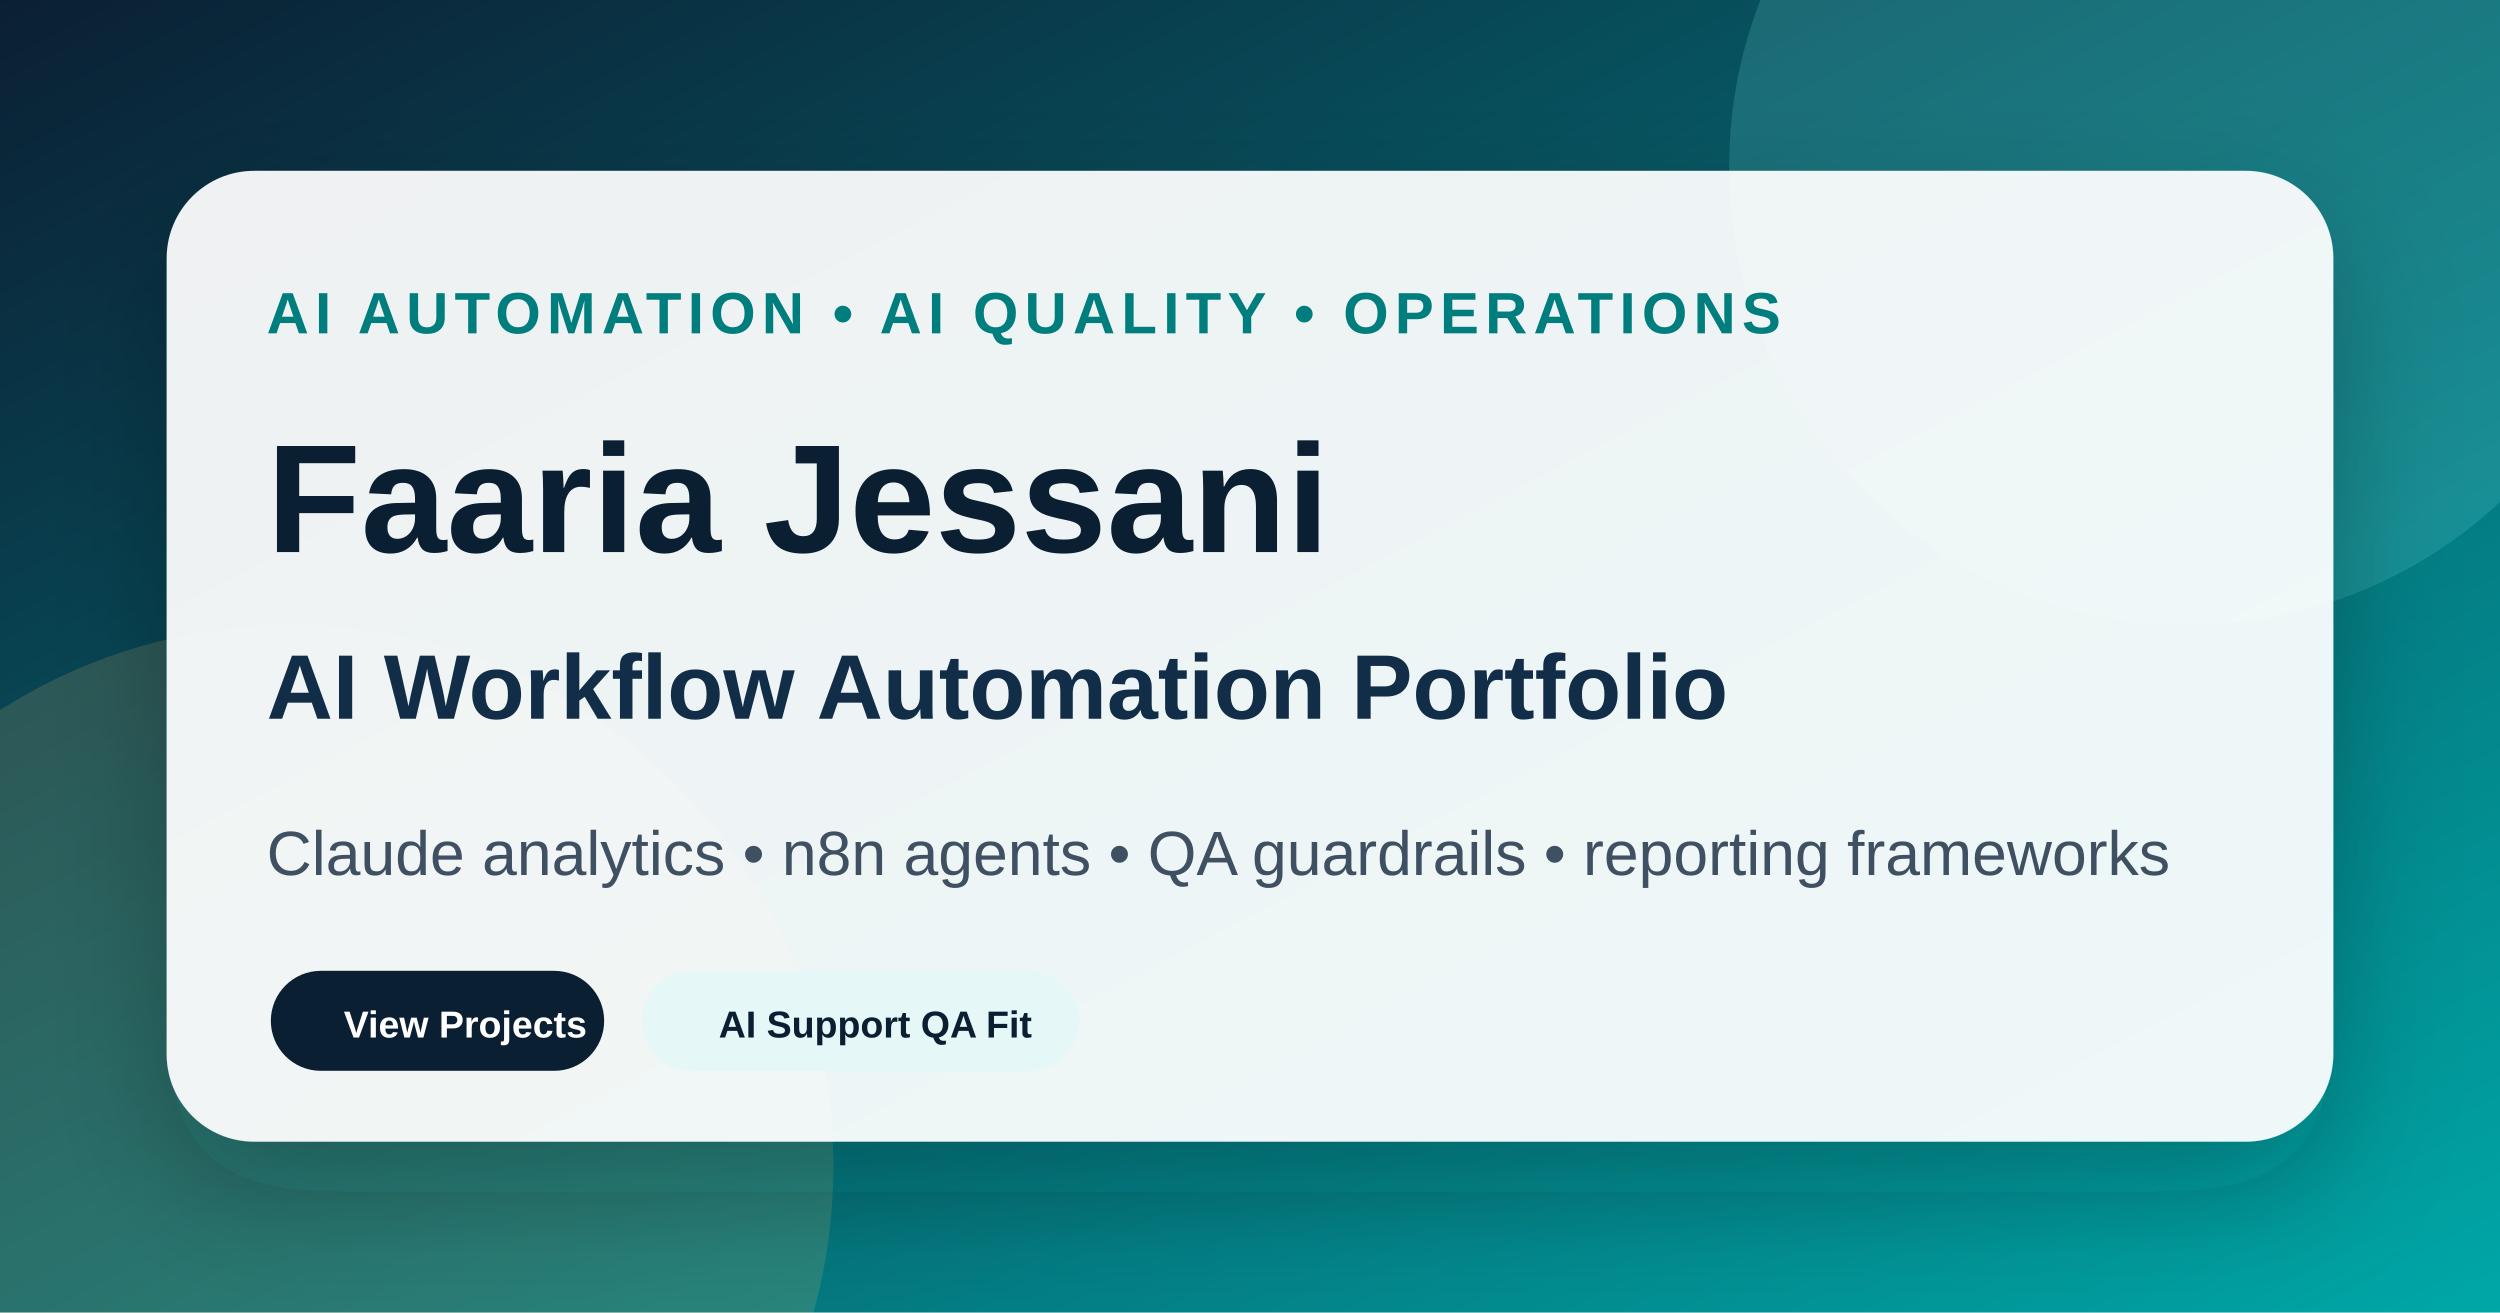
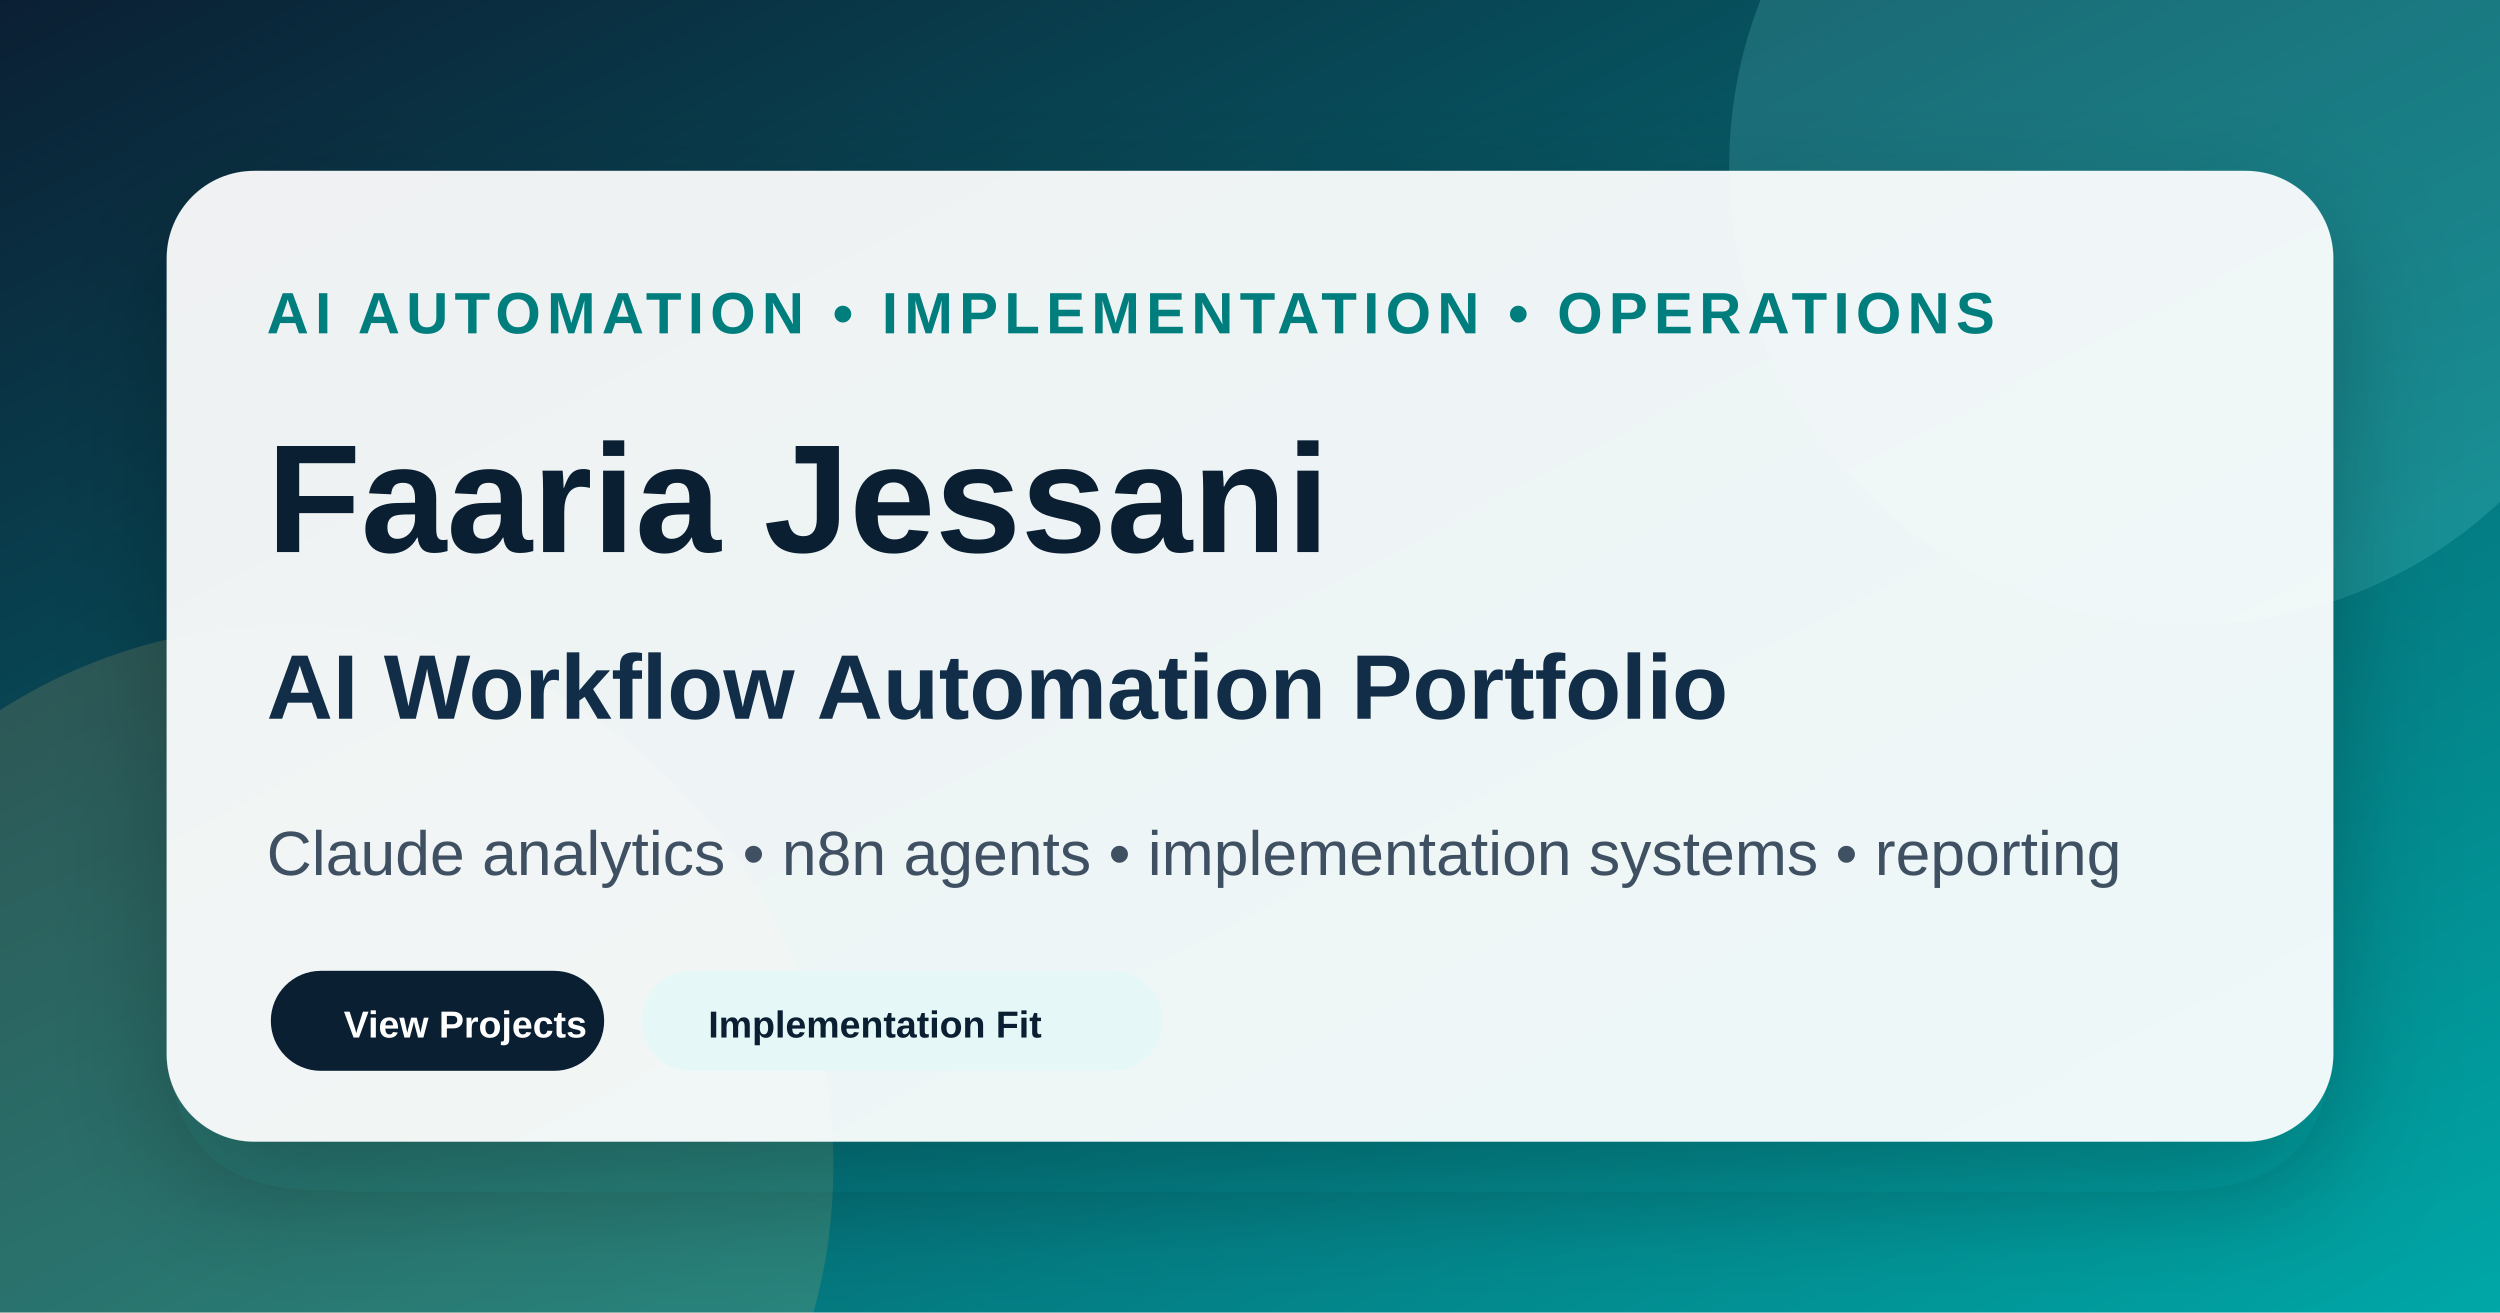
<svg xmlns="http://www.w3.org/2000/svg" width="1200" height="630" viewBox="0 0 1200 630">
  <defs>
    <linearGradient id="bg" x1="0" x2="1" y1="0" y2="1">
      <stop stop-color="#0b1f33" />
      <stop offset="1" stop-color="#00a7a7" />
    </linearGradient>
    <filter id="shadow" x="-20%" y="-20%" width="140%" height="140%">
      <feDropShadow dx="0" dy="24" stdDeviation="28" flood-color="#06131f" flood-opacity="0.28" />
    </filter>
  </defs>
  <rect width="1200" height="630" fill="url(#bg)" />
  <circle cx="1050" cy="80" r="220" fill="#72e5e5" opacity="0.18" />
  <circle cx="140" cy="560" r="260" fill="#f5c76b" opacity="0.15" />
  <rect x="80" y="82" width="1040" height="466" rx="42" fill="#ffffff" opacity="0.93" filter="url(#shadow)" />
-   <text x="128" y="160" fill="#007d7d" font-family="Arial, sans-serif" font-size="28" font-weight="700" letter-spacing="3">AI AUTOMATION • AI QUALITY • OPERATIONS</text>
+   <text x="128" y="160" fill="#007d7d" font-family="Arial, sans-serif" font-size="28" font-weight="700" letter-spacing="3">AI AUTOMATION • IMPLEMENTATION • OPERATIONS</text>
  <text x="128" y="265" fill="#0b1f33" font-family="Arial, sans-serif" font-size="74" font-weight="900">Faaria Jessani</text>
  <text x="128" y="345" fill="#112d47" font-family="Arial, sans-serif" font-size="44" font-weight="700">AI Workflow Automation Portfolio</text>
-   <text x="128" y="420" fill="#3f5063" font-family="Arial, sans-serif" font-size="30">Claude analytics • n8n agents • QA guardrails • reporting frameworks</text>
+   <text x="128" y="420" fill="#3f5063" font-family="Arial, sans-serif" font-size="30">Claude analytics • n8n agents • implementation systems • reporting</text>
  <g transform="translate(130 466)">
    <rect width="160" height="48" rx="24" fill="#0b1f33" />
    <text x="35" y="32" fill="#ffffff" font-family="Arial" font-size="18" font-weight="700">View Projects</text>
-     <rect x="178" width="210" height="48" rx="24" fill="#e5f7f7" />
-     <text x="215" y="32" fill="#0b1f33" font-family="Arial" font-size="18" font-weight="700">AI Support QA Fit</text>
+     <rect x="178" width="250" height="48" rx="24" fill="#e5f7f7" />
+     <text x="210" y="32" fill="#0b1f33" font-family="Arial" font-size="18" font-weight="700">Implementation Fit</text>
  </g>
</svg>
